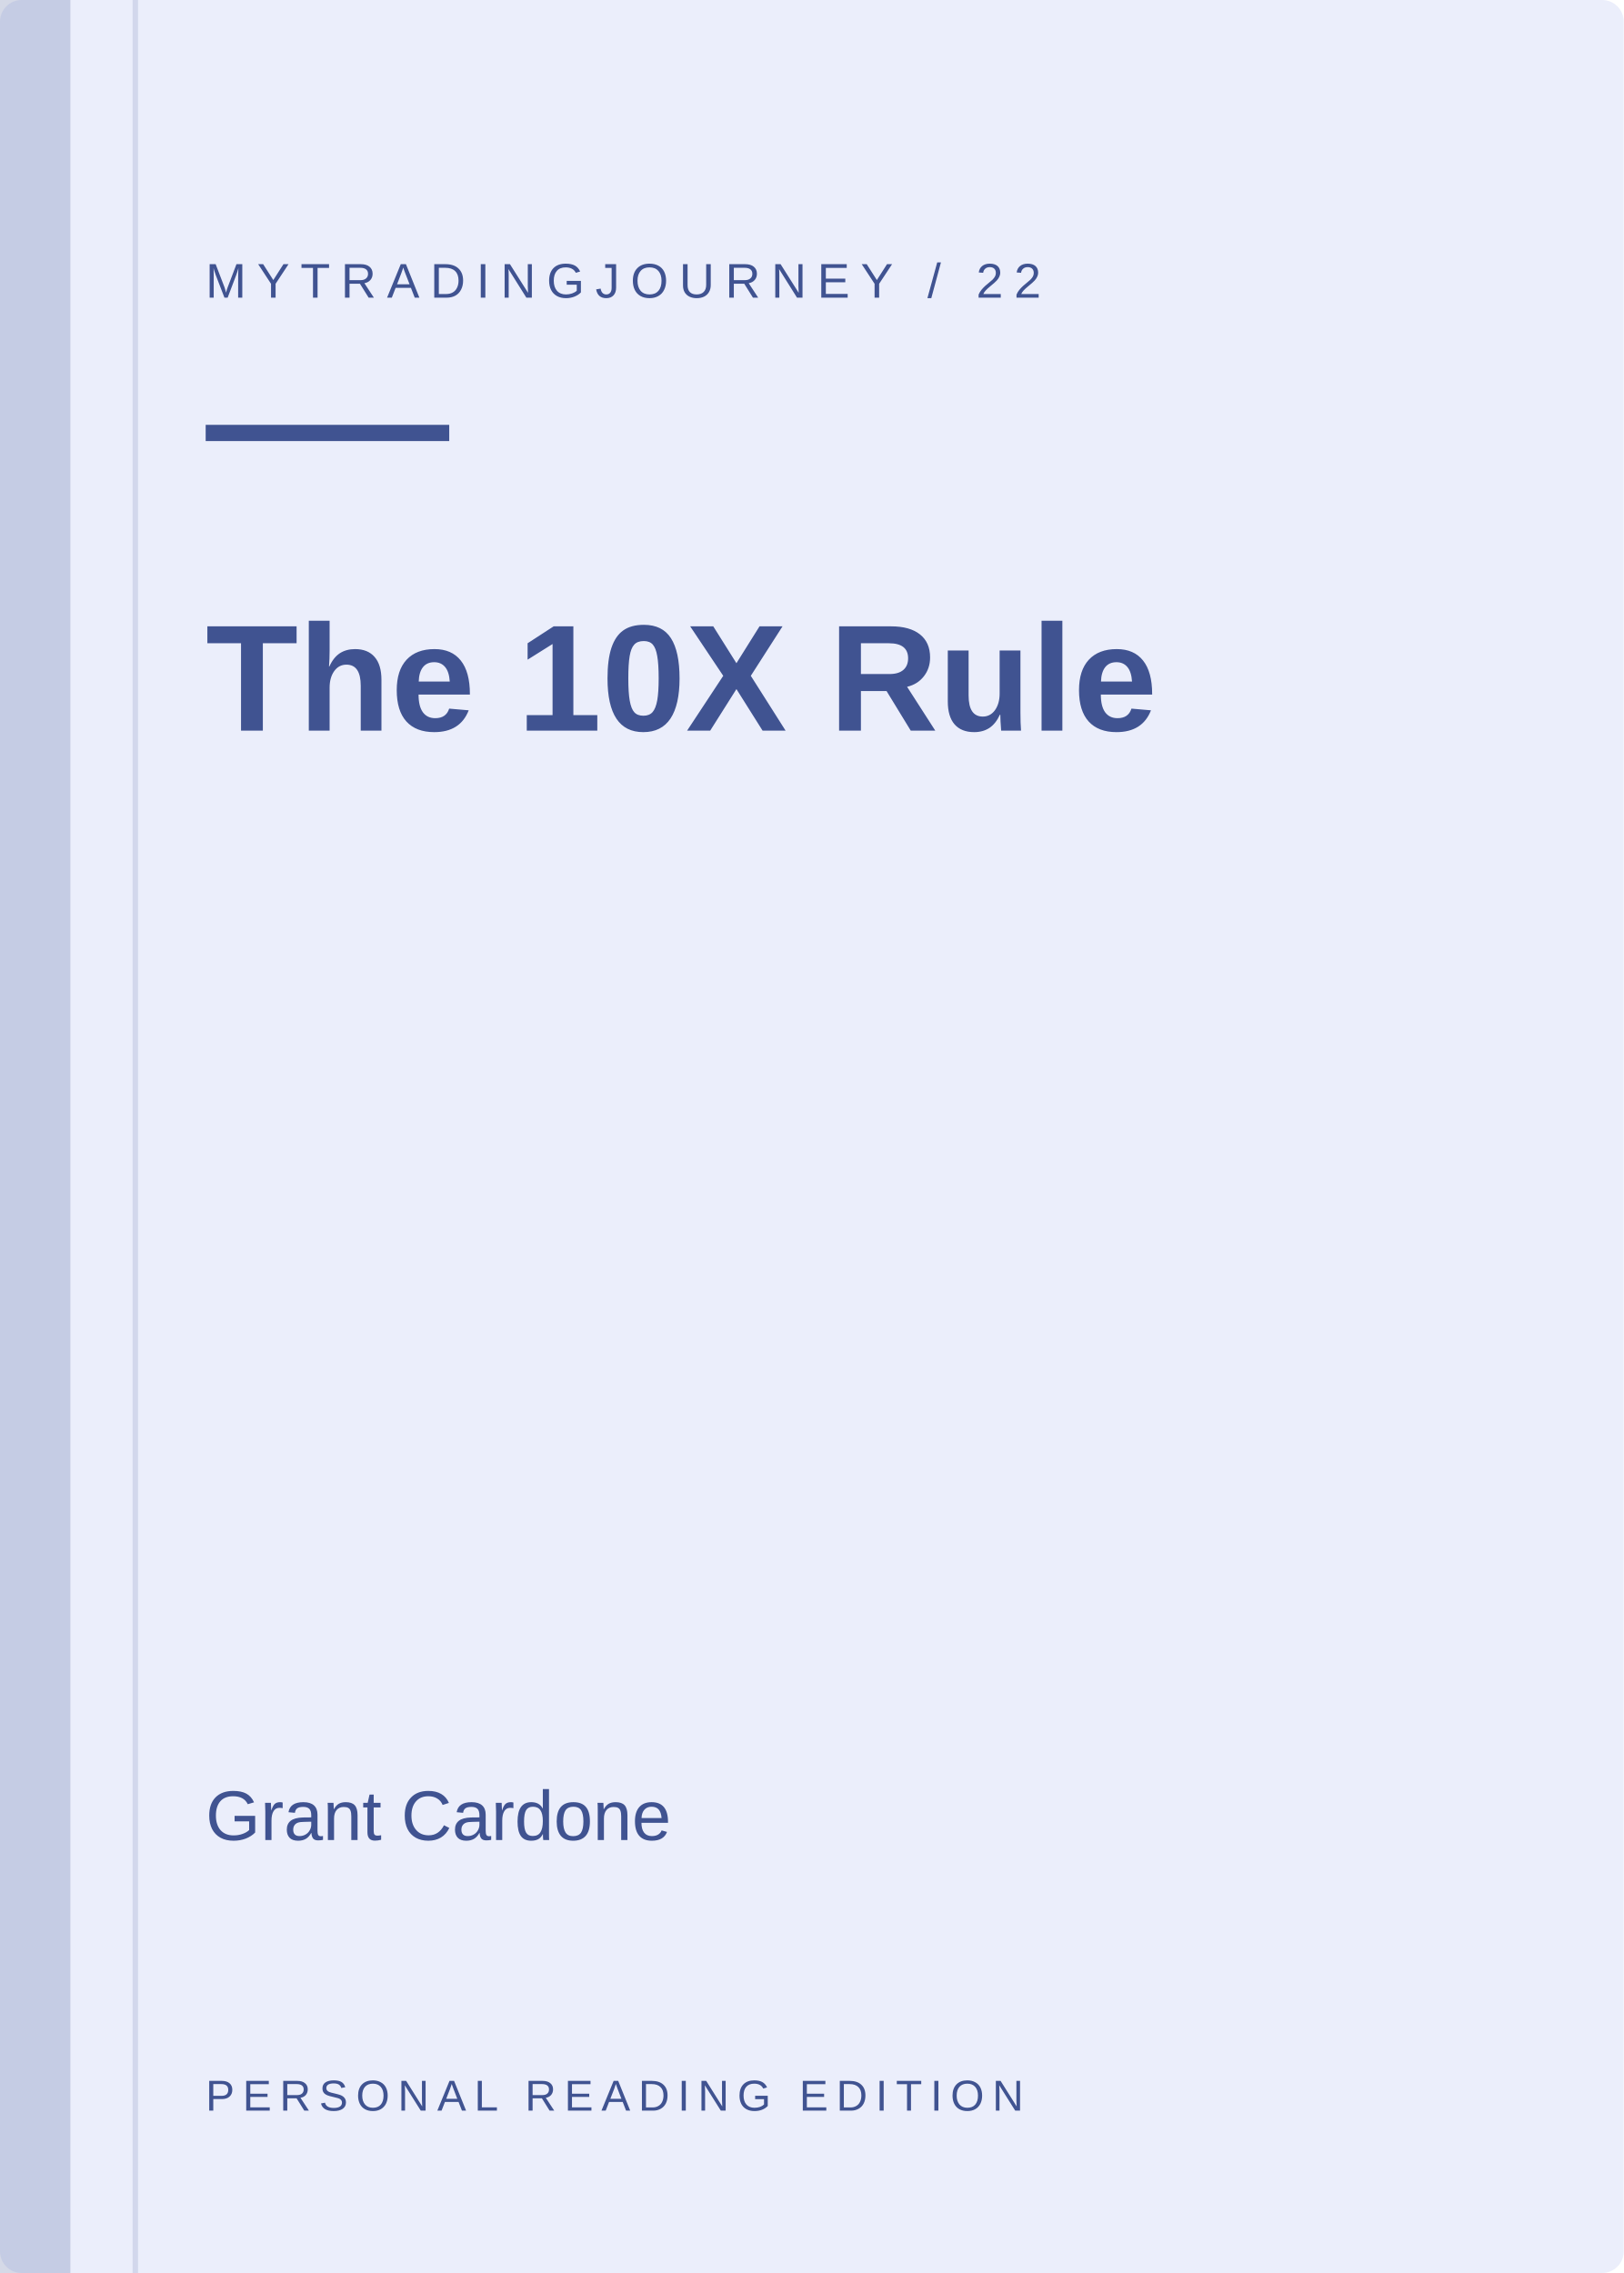
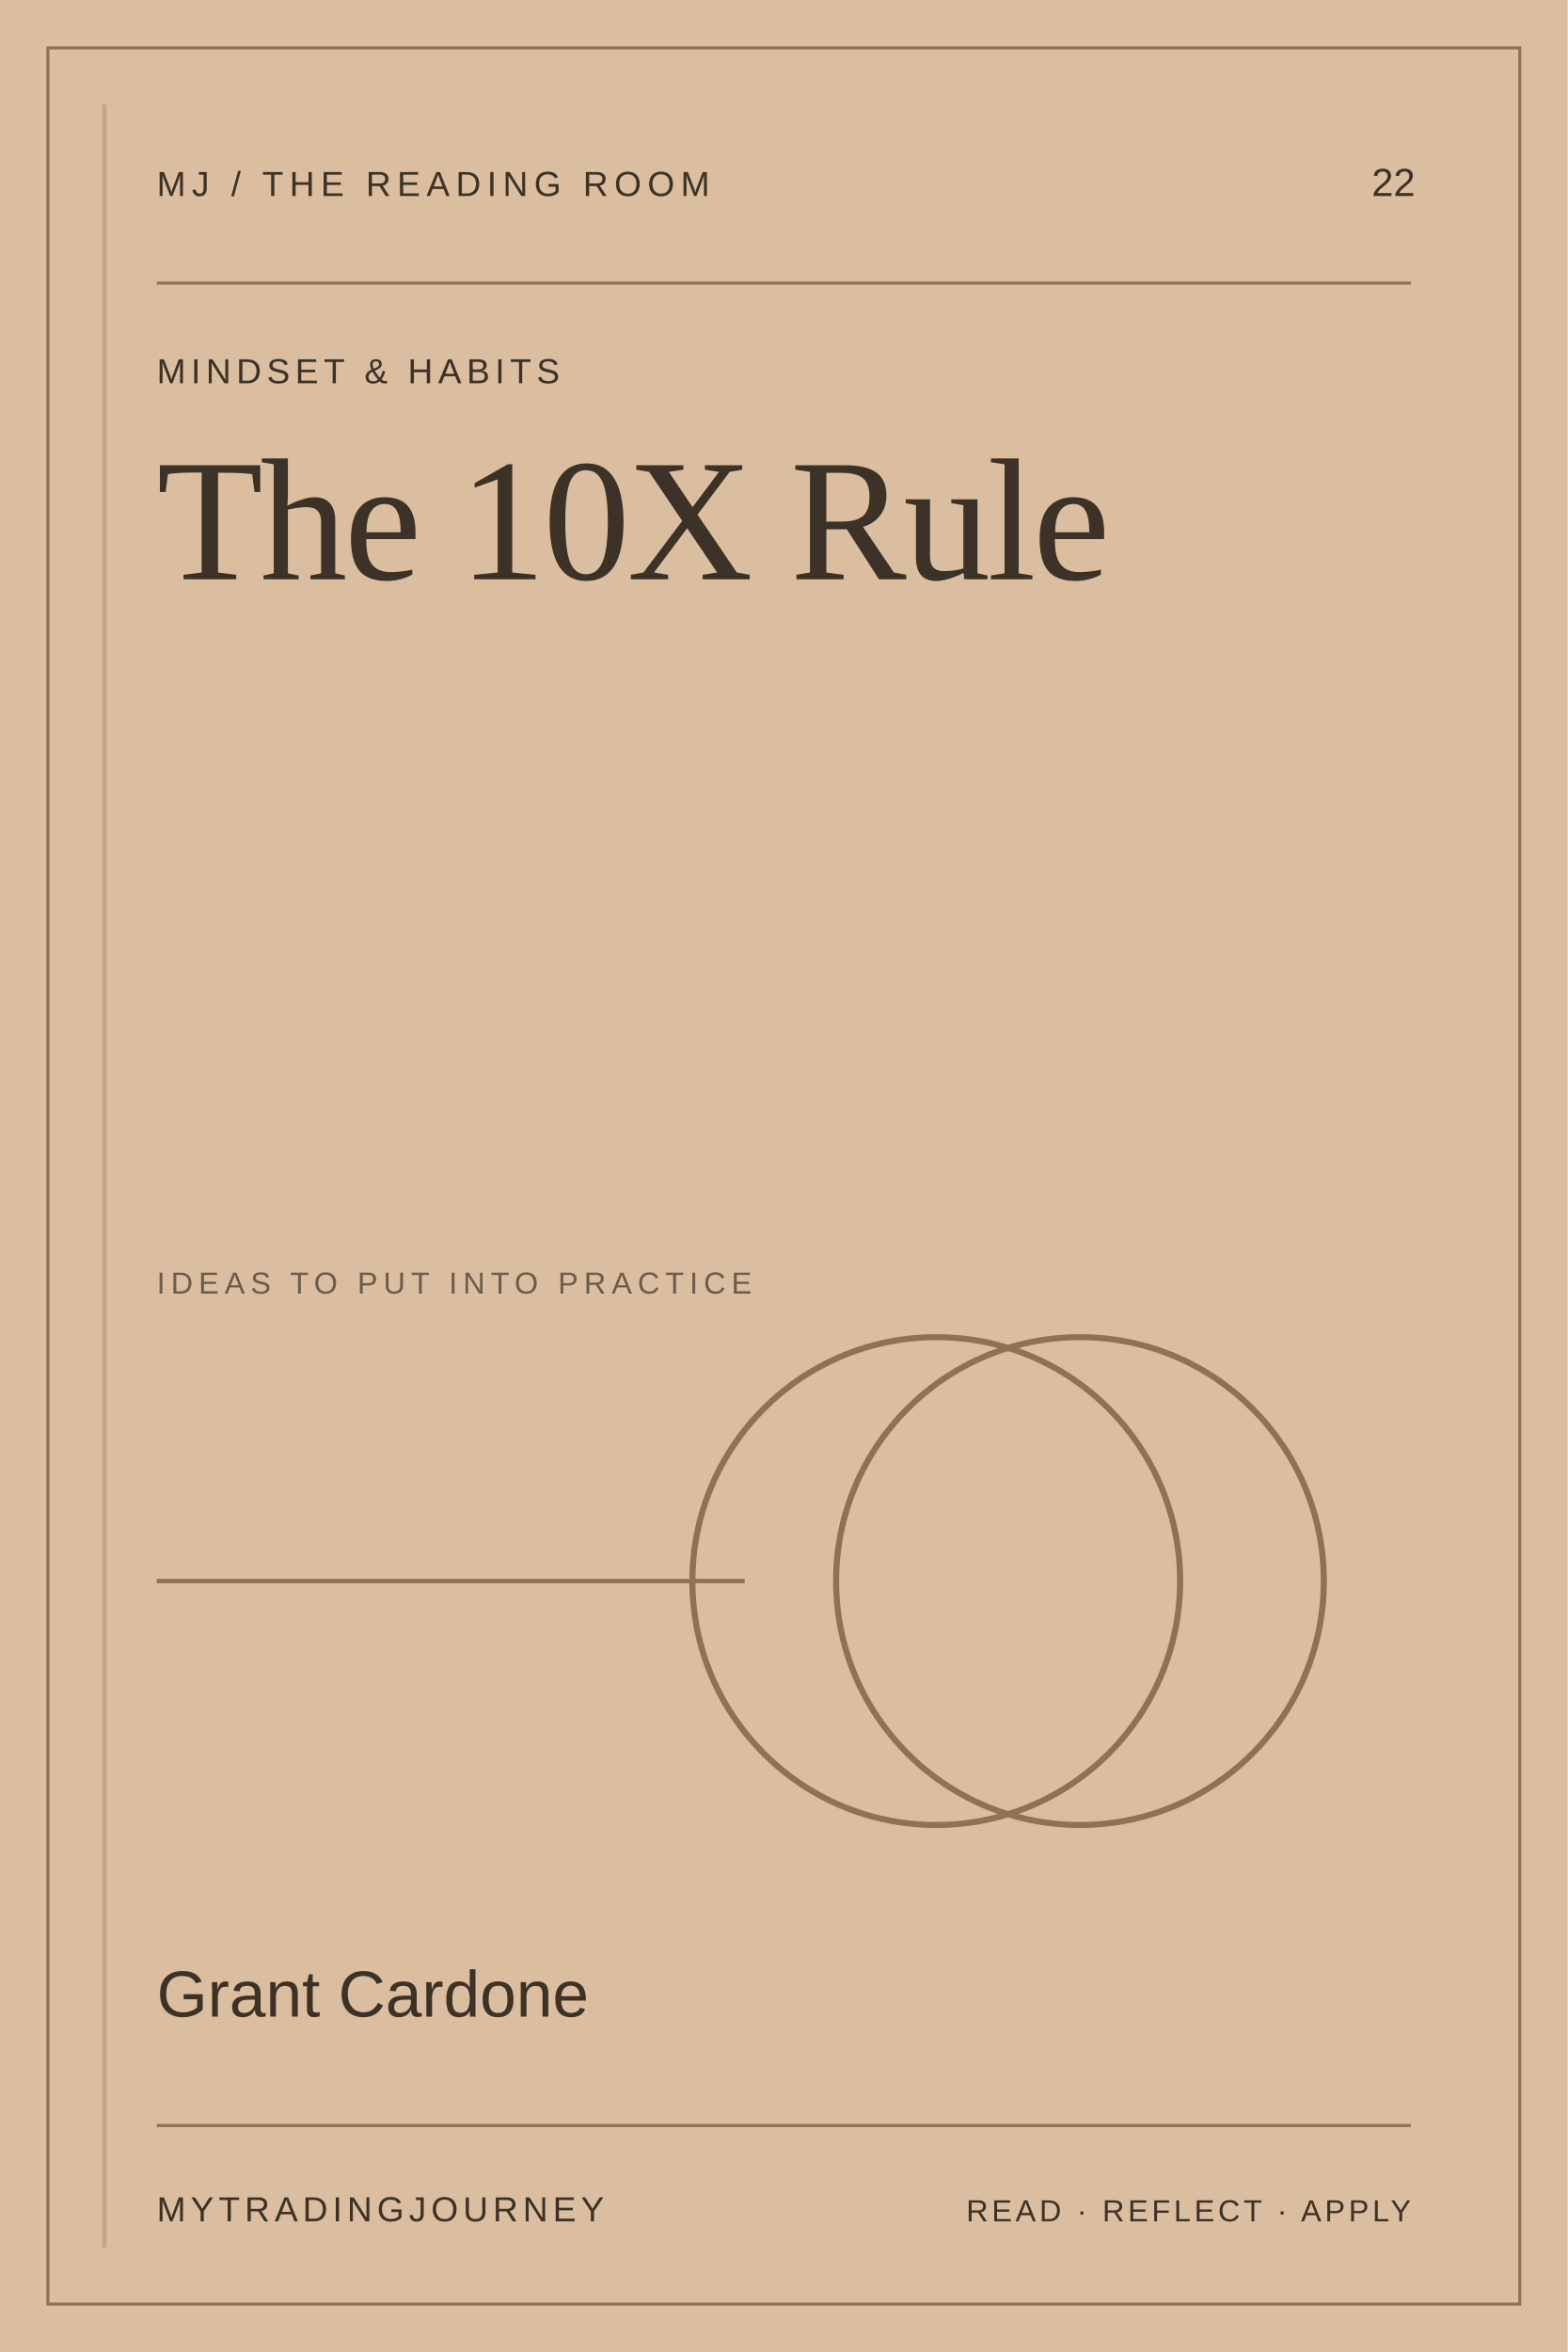
- <svg xmlns="http://www.w3.org/2000/svg" width="300" height="420" viewBox="0 0 300 420">
-   <rect width="300" height="420" rx="4" fill="#ebeefb" />
-   <rect width="13" height="420" fill="#405391" opacity=".22" />
-   <path d="M25 0v420" stroke="#405391" opacity=".15" />
-   <text x="38" y="55" font-family="Arial,sans-serif" font-size="9" letter-spacing="2" fill="#405391">MYTRADINGJOURNEY / 22</text>
-   <path d="M38 80h45" stroke="#405391" stroke-width="3" />
-   <text font-family="Arial,sans-serif" font-weight="700" font-size="28" fill="#405391">
-     <tspan x="38" y="135">The 10X Rule</tspan>
+ <svg xmlns="http://www.w3.org/2000/svg" width="360" height="540" viewBox="0 0 360 540" role="img" aria-labelledby="title desc">
+   <rect width="360" height="540" fill="#dbbea0" />
+   <rect x="11" y="11" width="338" height="518" fill="none" stroke="#8d7353" stroke-width=".7" />
+   <path d="M24 24v492" stroke="#8d7353" stroke-opacity=".32" />
+   <text x="36" y="45" fill="#3c3227" font-family="Arial,Helvetica,sans-serif" font-size="8" letter-spacing="1.4">MJ / THE READING ROOM</text>
+   <text x="325" y="45" text-anchor="end" fill="#3c3227" font-family="Arial,Helvetica,sans-serif" font-size="9">22</text>
+   <path d="M36 65h288" stroke="#8d7353" stroke-width=".7" />
+   <text x="36" y="88" fill="#3c3227" font-family="Arial,Helvetica,sans-serif" font-size="8" letter-spacing="1.2">MINDSET &amp; HABITS</text>
+   <text fill="#3c3227" font-family="Georgia,Times New Roman,serif" font-size="40" letter-spacing="-.7">
+     <tspan x="36" y="133">The 10X Rule</tspan>
  </text>
-   <text x="38" y="340" font-family="Arial,sans-serif" font-size="13" fill="#405391">Grant Cardone</text>
-   <text x="38" y="390" font-family="Arial,sans-serif" font-size="8" letter-spacing="1.5" fill="#405391">PERSONAL READING EDITION</text>
+   <text x="36" y="297" fill="#3c3227" opacity=".7" font-family="Arial,Helvetica,sans-serif" font-size="7" letter-spacing="1.3">IDEAS TO PUT INTO PRACTICE</text>
+   <g>
+     <circle cx="248" cy="363" r="56" fill="none" stroke="#8d7353" stroke-width="1.4" />
+     <circle cx="215" cy="363" r="56" fill="none" stroke="#8d7353" stroke-width="1.4" />
+     <path d="M36 363h135" stroke="#8d7353" />
+   </g>
+   <text x="36" y="463" fill="#3c3227" font-family="Arial,Helvetica,sans-serif" font-size="15">Grant Cardone</text>
+   <path d="M36 488h288" stroke="#8d7353" stroke-width=".7" />
+   <text x="36" y="510" fill="#3c3227" font-family="Arial,Helvetica,sans-serif" font-size="8" letter-spacing="1.1">MYTRADINGJOURNEY</text>
+   <text x="324" y="510" text-anchor="end" fill="#3c3227" font-family="Arial,Helvetica,sans-serif" font-size="7" letter-spacing=".8">READ · REFLECT · APPLY</text>
</svg>
